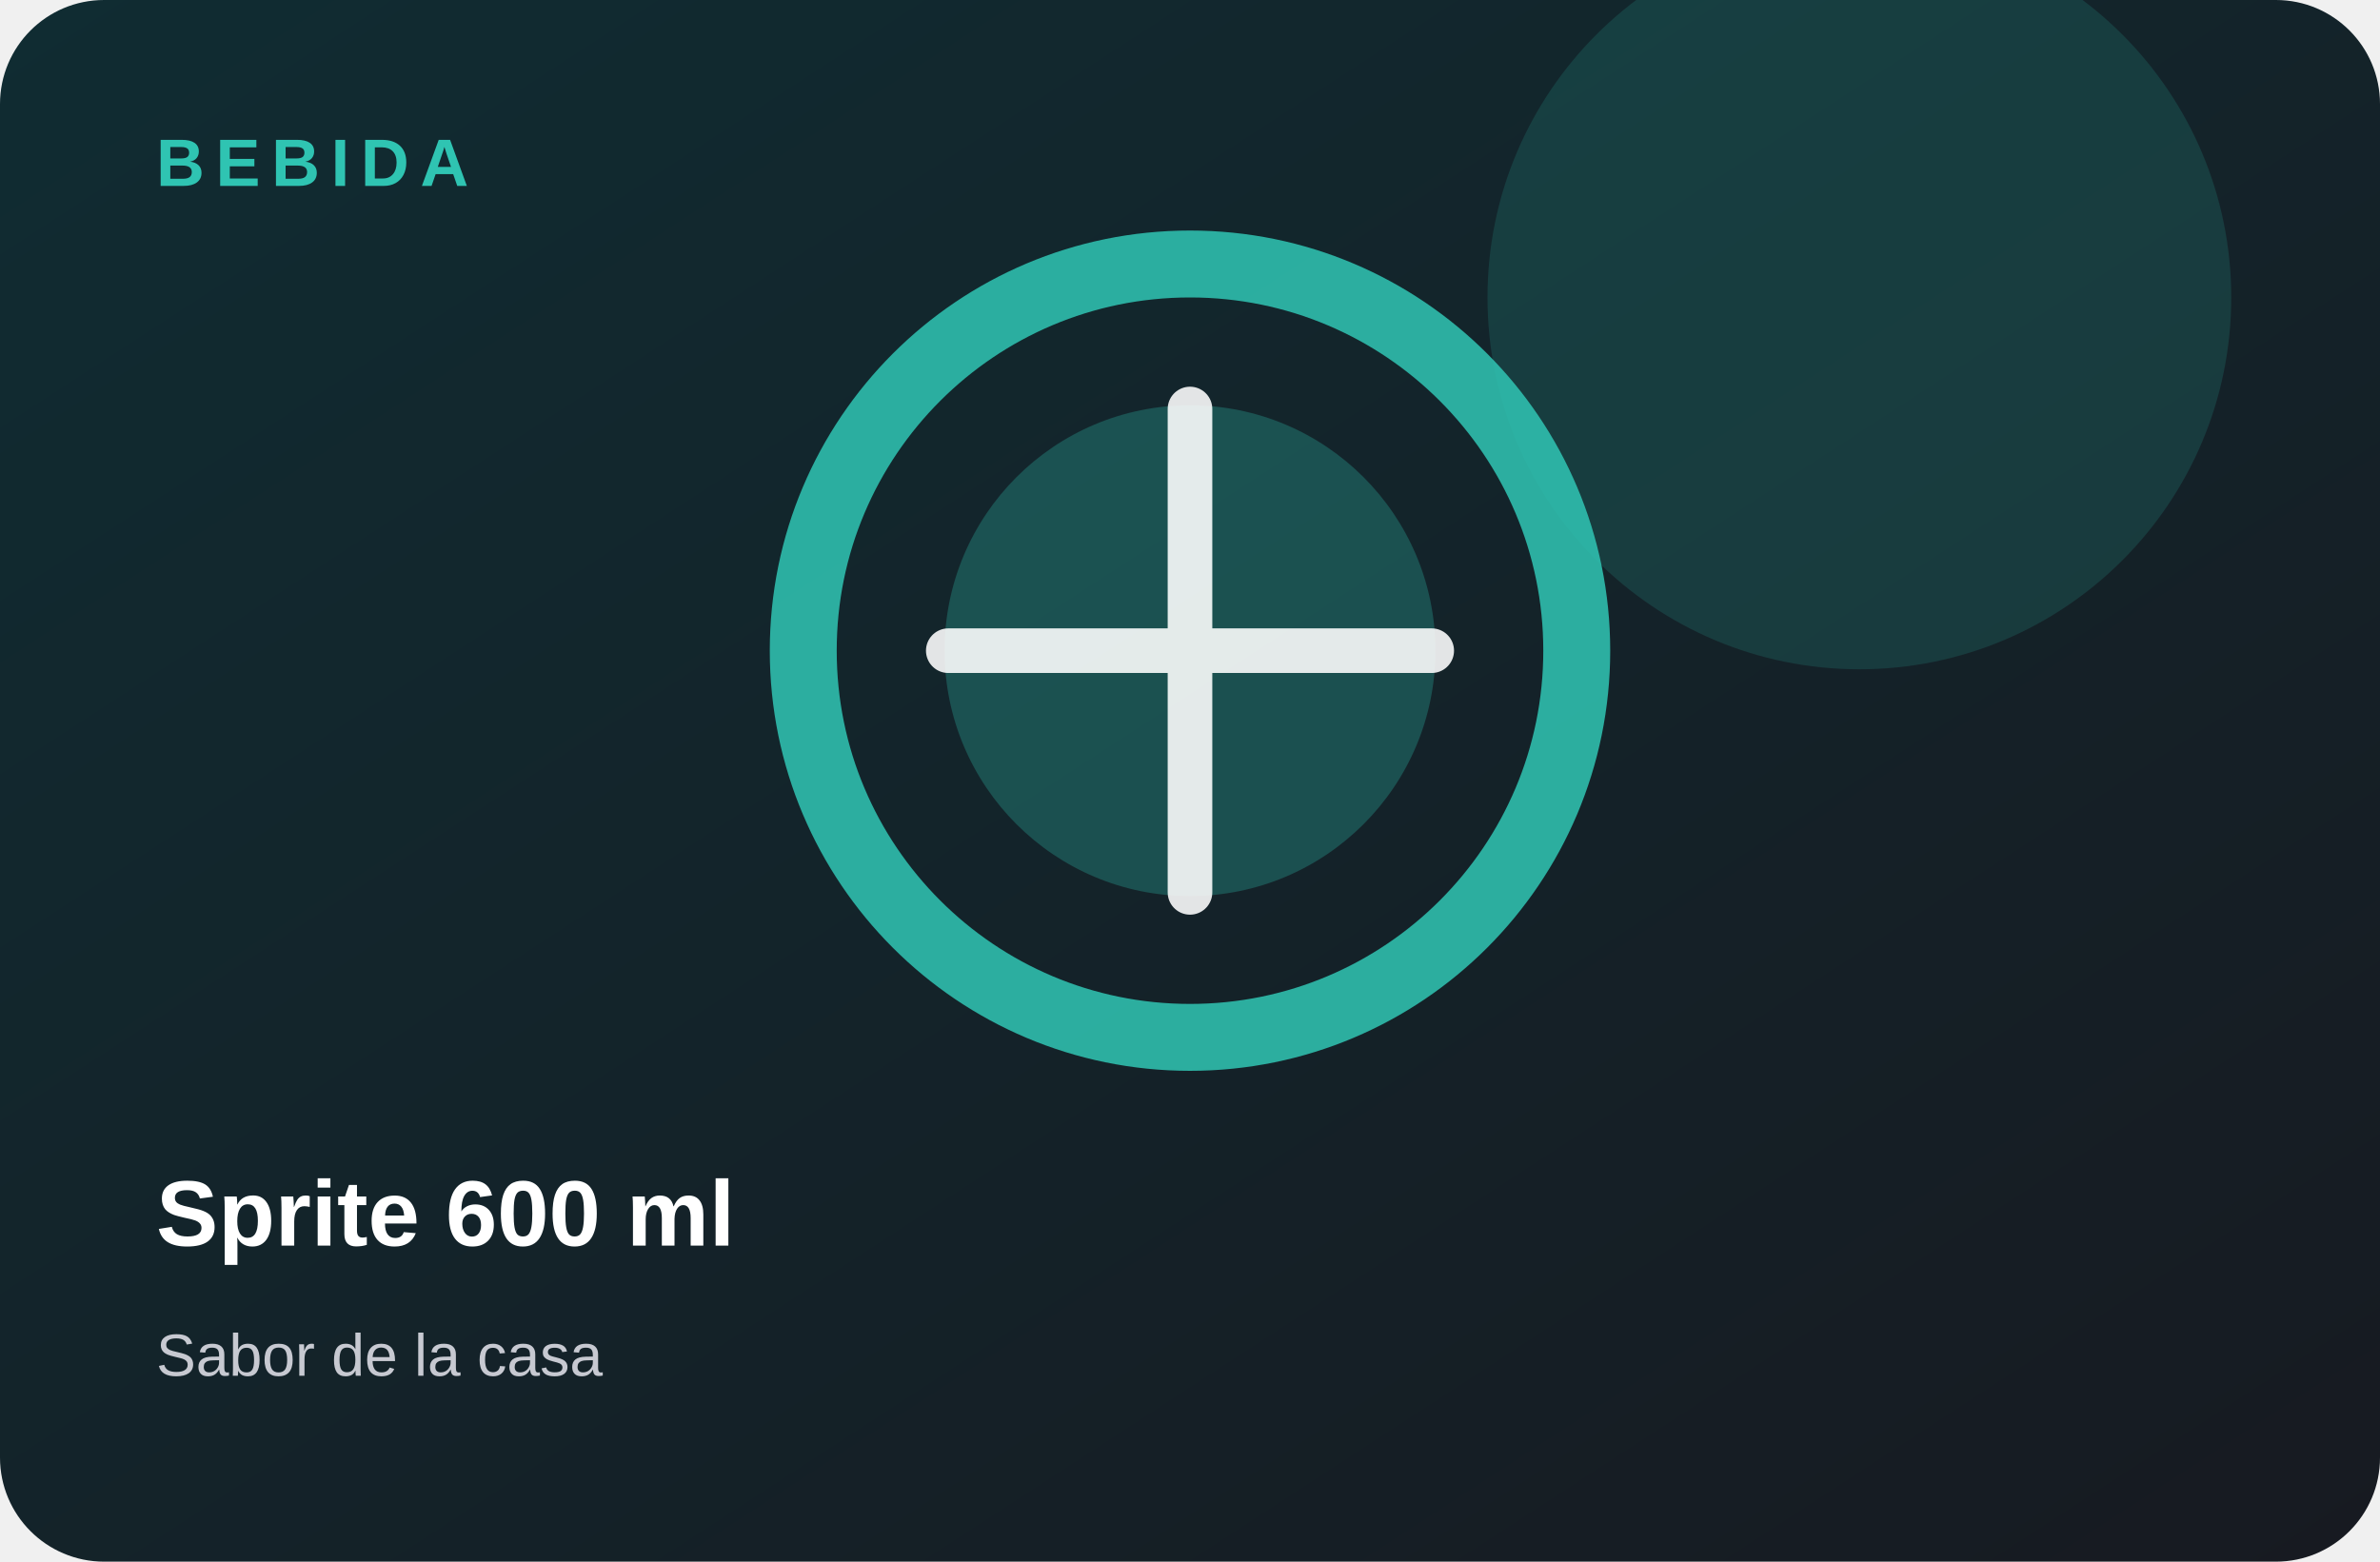
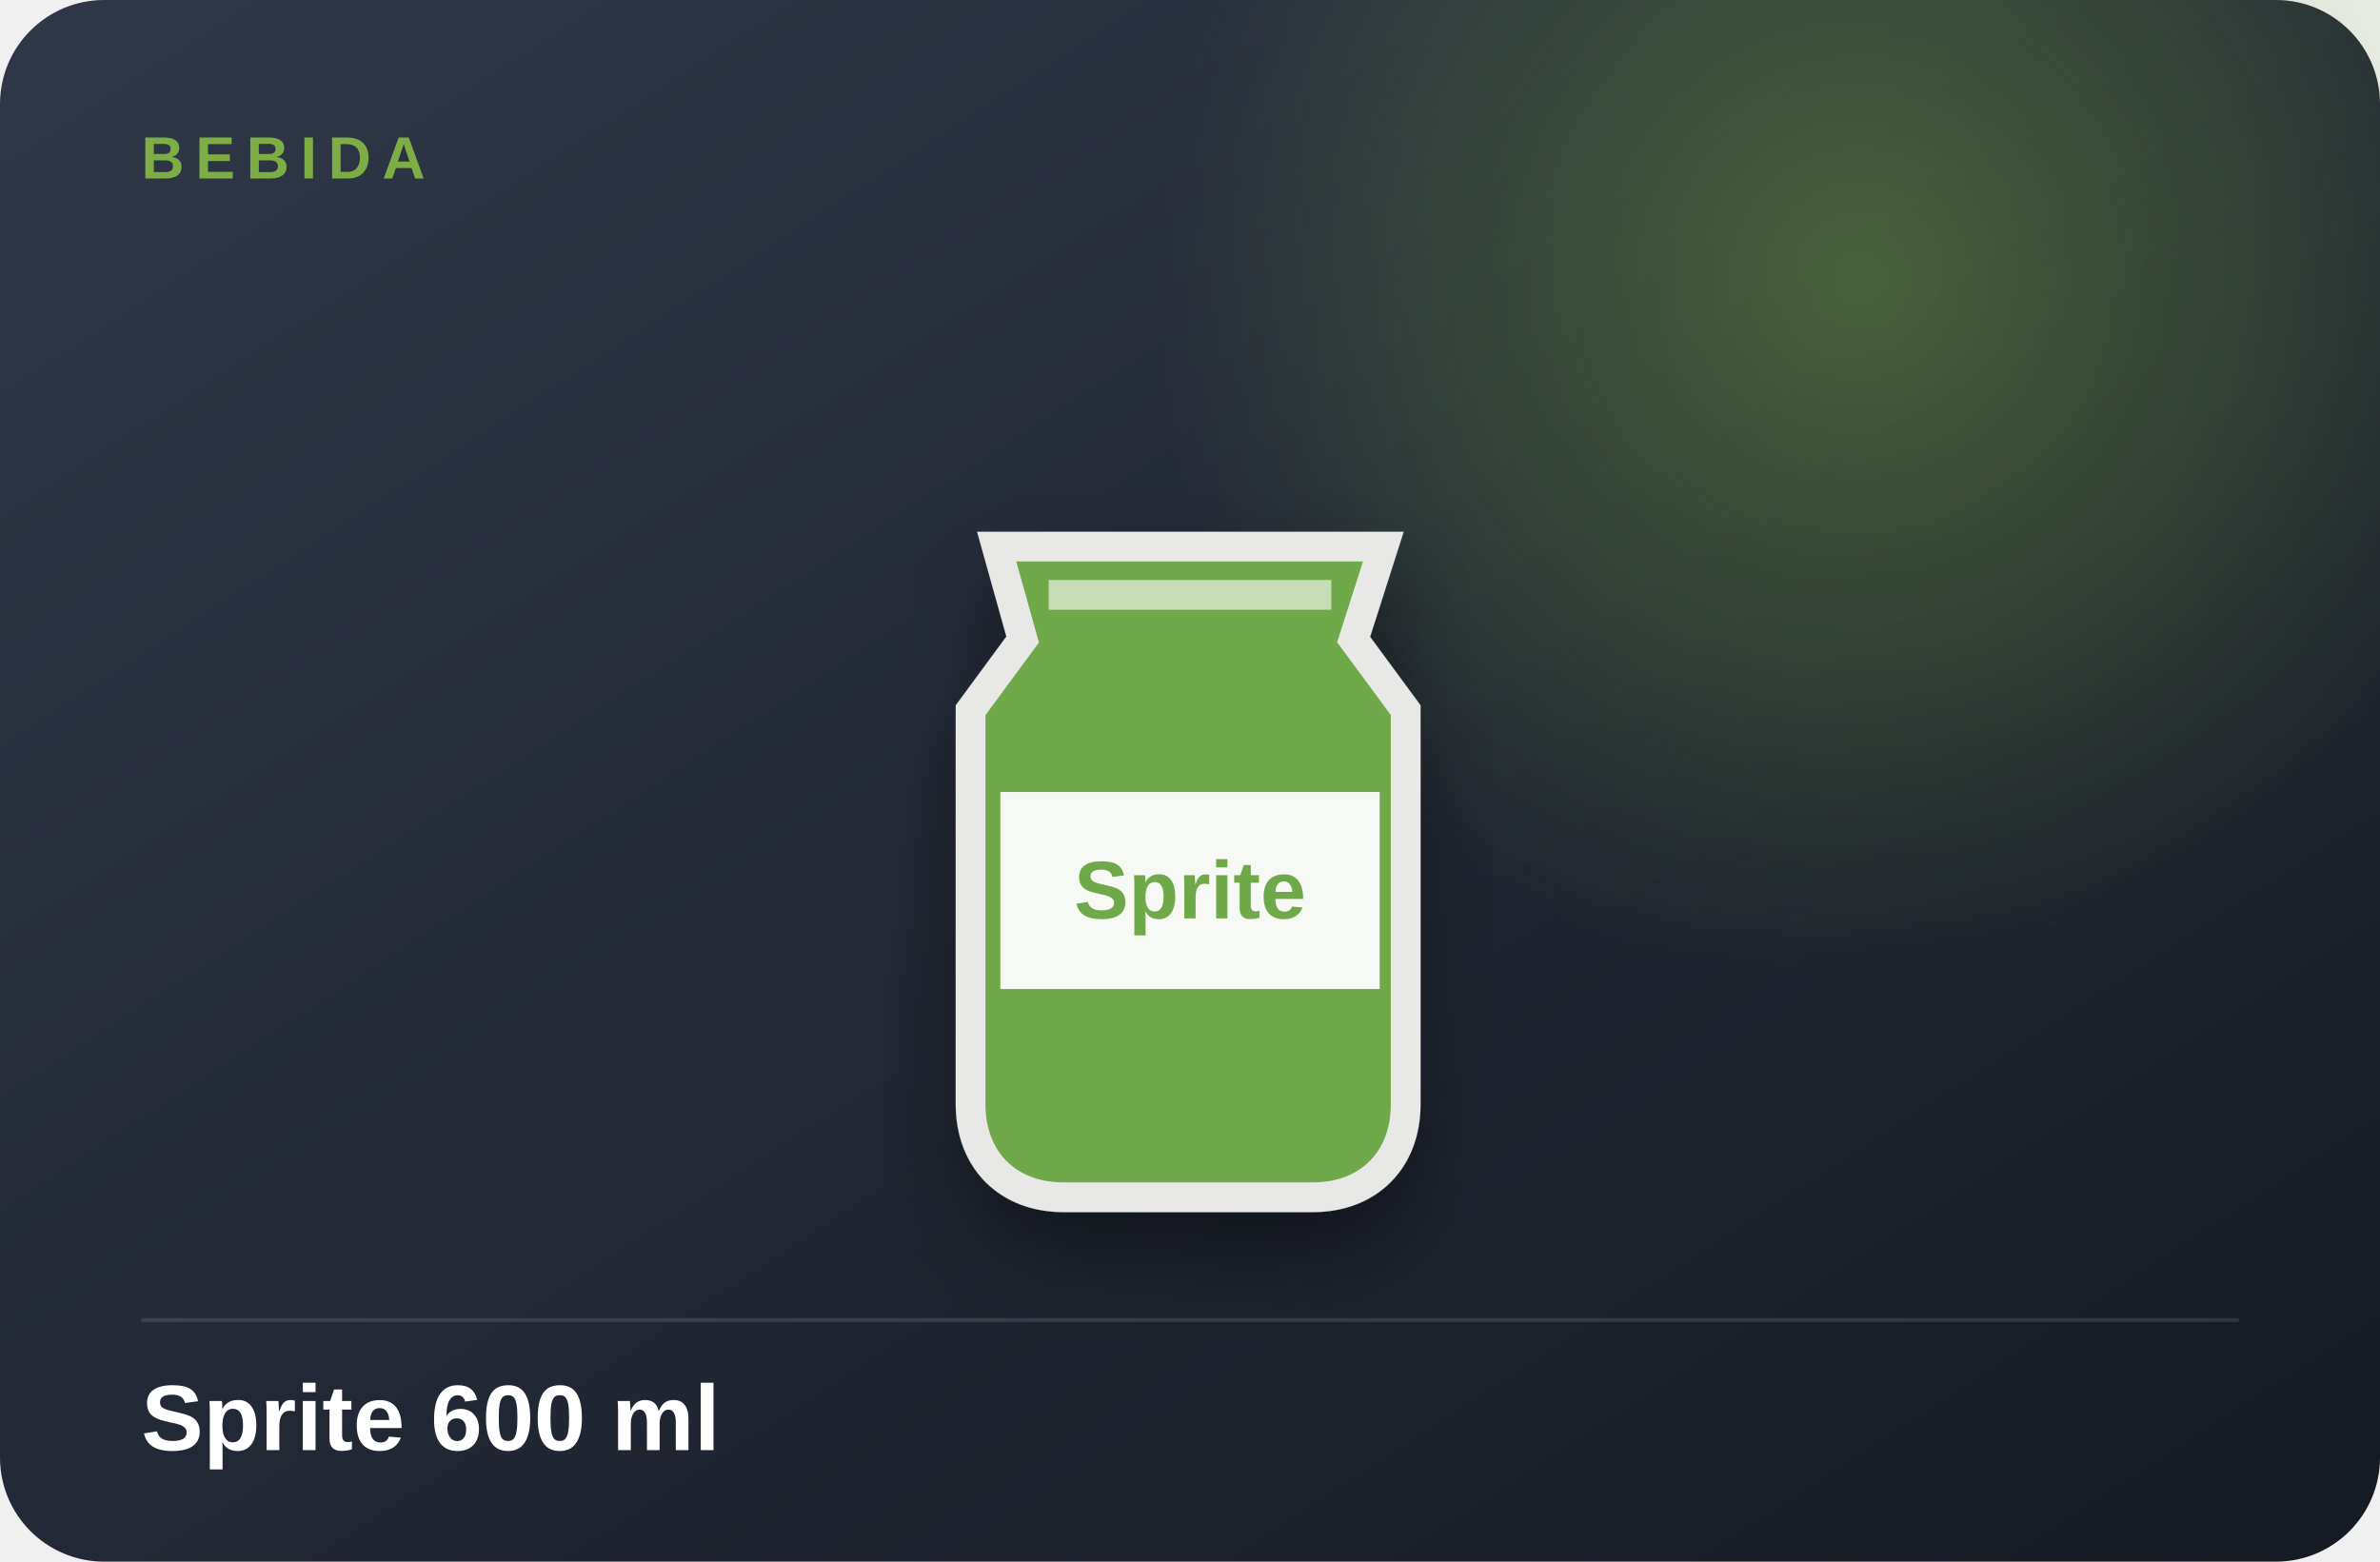
<svg xmlns="http://www.w3.org/2000/svg" viewBox="0 0 640 420" role="img" aria-label="Sprite 600 ml">
  <defs>
-     <linearGradient id="bg" x1="0" y1="0" x2="1" y2="1">
-       <stop stop-color="#102c32" />
-       <stop offset="1" stop-color="#171a21" />
+     <linearGradient id="fondo" x1="0" y1="0" x2="1" y2="1">
+       <stop stop-color="#303848" />
+       <stop offset="1" stop-color="#151922" />
    </linearGradient>
+     <radialGradient id="luz">
+       <stop stop-color="#7dad45" stop-opacity=".42" />
+       <stop offset="1" stop-color="#7dad45" stop-opacity="0" />
+     </radialGradient>
+     <filter id="sombra" x="-.2" y="-.2" width="1.4" height="1.5">
+       <feDropShadow dx="0" dy="12" stdDeviation="12" flood-color="#000" flood-opacity=".42" />
+     </filter>
  </defs>
-   <rect width="640" height="420" rx="28" fill="url(#bg)" />
-   <circle cx="500" cy="80" r="100" fill="#2fc4b2" opacity=".16" />
-   <circle cx="320" cy="175" r="104" fill="none" stroke="#2fc4b2" stroke-width="18" opacity=".86" />
-   <circle cx="320" cy="175" r="66" fill="#2fc4b2" opacity=".28" />
-   <path d="M255 175h130M320 110v130" stroke="#fff" stroke-width="12" stroke-linecap="round" opacity=".88" />
-   <text x="42" y="50" fill="#2fc4b2" font-family="Arial,sans-serif" font-size="18" font-weight="700" letter-spacing="3">BEBIDA</text>
-   <text x="42" y="335" fill="#fff" font-family="Arial,sans-serif" font-size="25" font-weight="700">Sprite 600 ml</text>
-   <text x="42" y="370" fill="#c7c9d1" font-family="Arial,sans-serif" font-size="16">Sabor de la casa</text>
+   <rect width="640" height="420" rx="28" fill="url(#fondo)" />
+   <circle cx="500" cy="75" r="190" fill="url(#luz)" />
+   <text x="38" y="48" fill="#7dad45" font-family="Arial,sans-serif" font-size="16" font-weight="700" letter-spacing="3">BEBIDA</text>
+   <g filter="url(#sombra)">
+     <path d="M268 147h104l-8 25 14 19v106c0 15-10 25-25 25h-67c-15 0-25-10-25-25V191l14-19z" fill="#70a948" stroke="#e8e9e7" stroke-width="8" />
+     <path d="M269 213h102v53H269z" fill="#fff" opacity=".94" />
+     <text x="320" y="247" text-anchor="middle" font-family="Arial,sans-serif" font-size="22" font-weight="700" fill="#70a948">Sprite</text>
+     <path d="M282 160h76" stroke="#fff" stroke-width="8" opacity=".6" />
+   </g>
+   <path d="M38 355h564" stroke="#ffffff" stroke-opacity=".12" />
+   <text x="38" y="390" fill="#fff" font-family="Arial,sans-serif" font-size="25" font-weight="700">Sprite 600 ml</text>
</svg>
